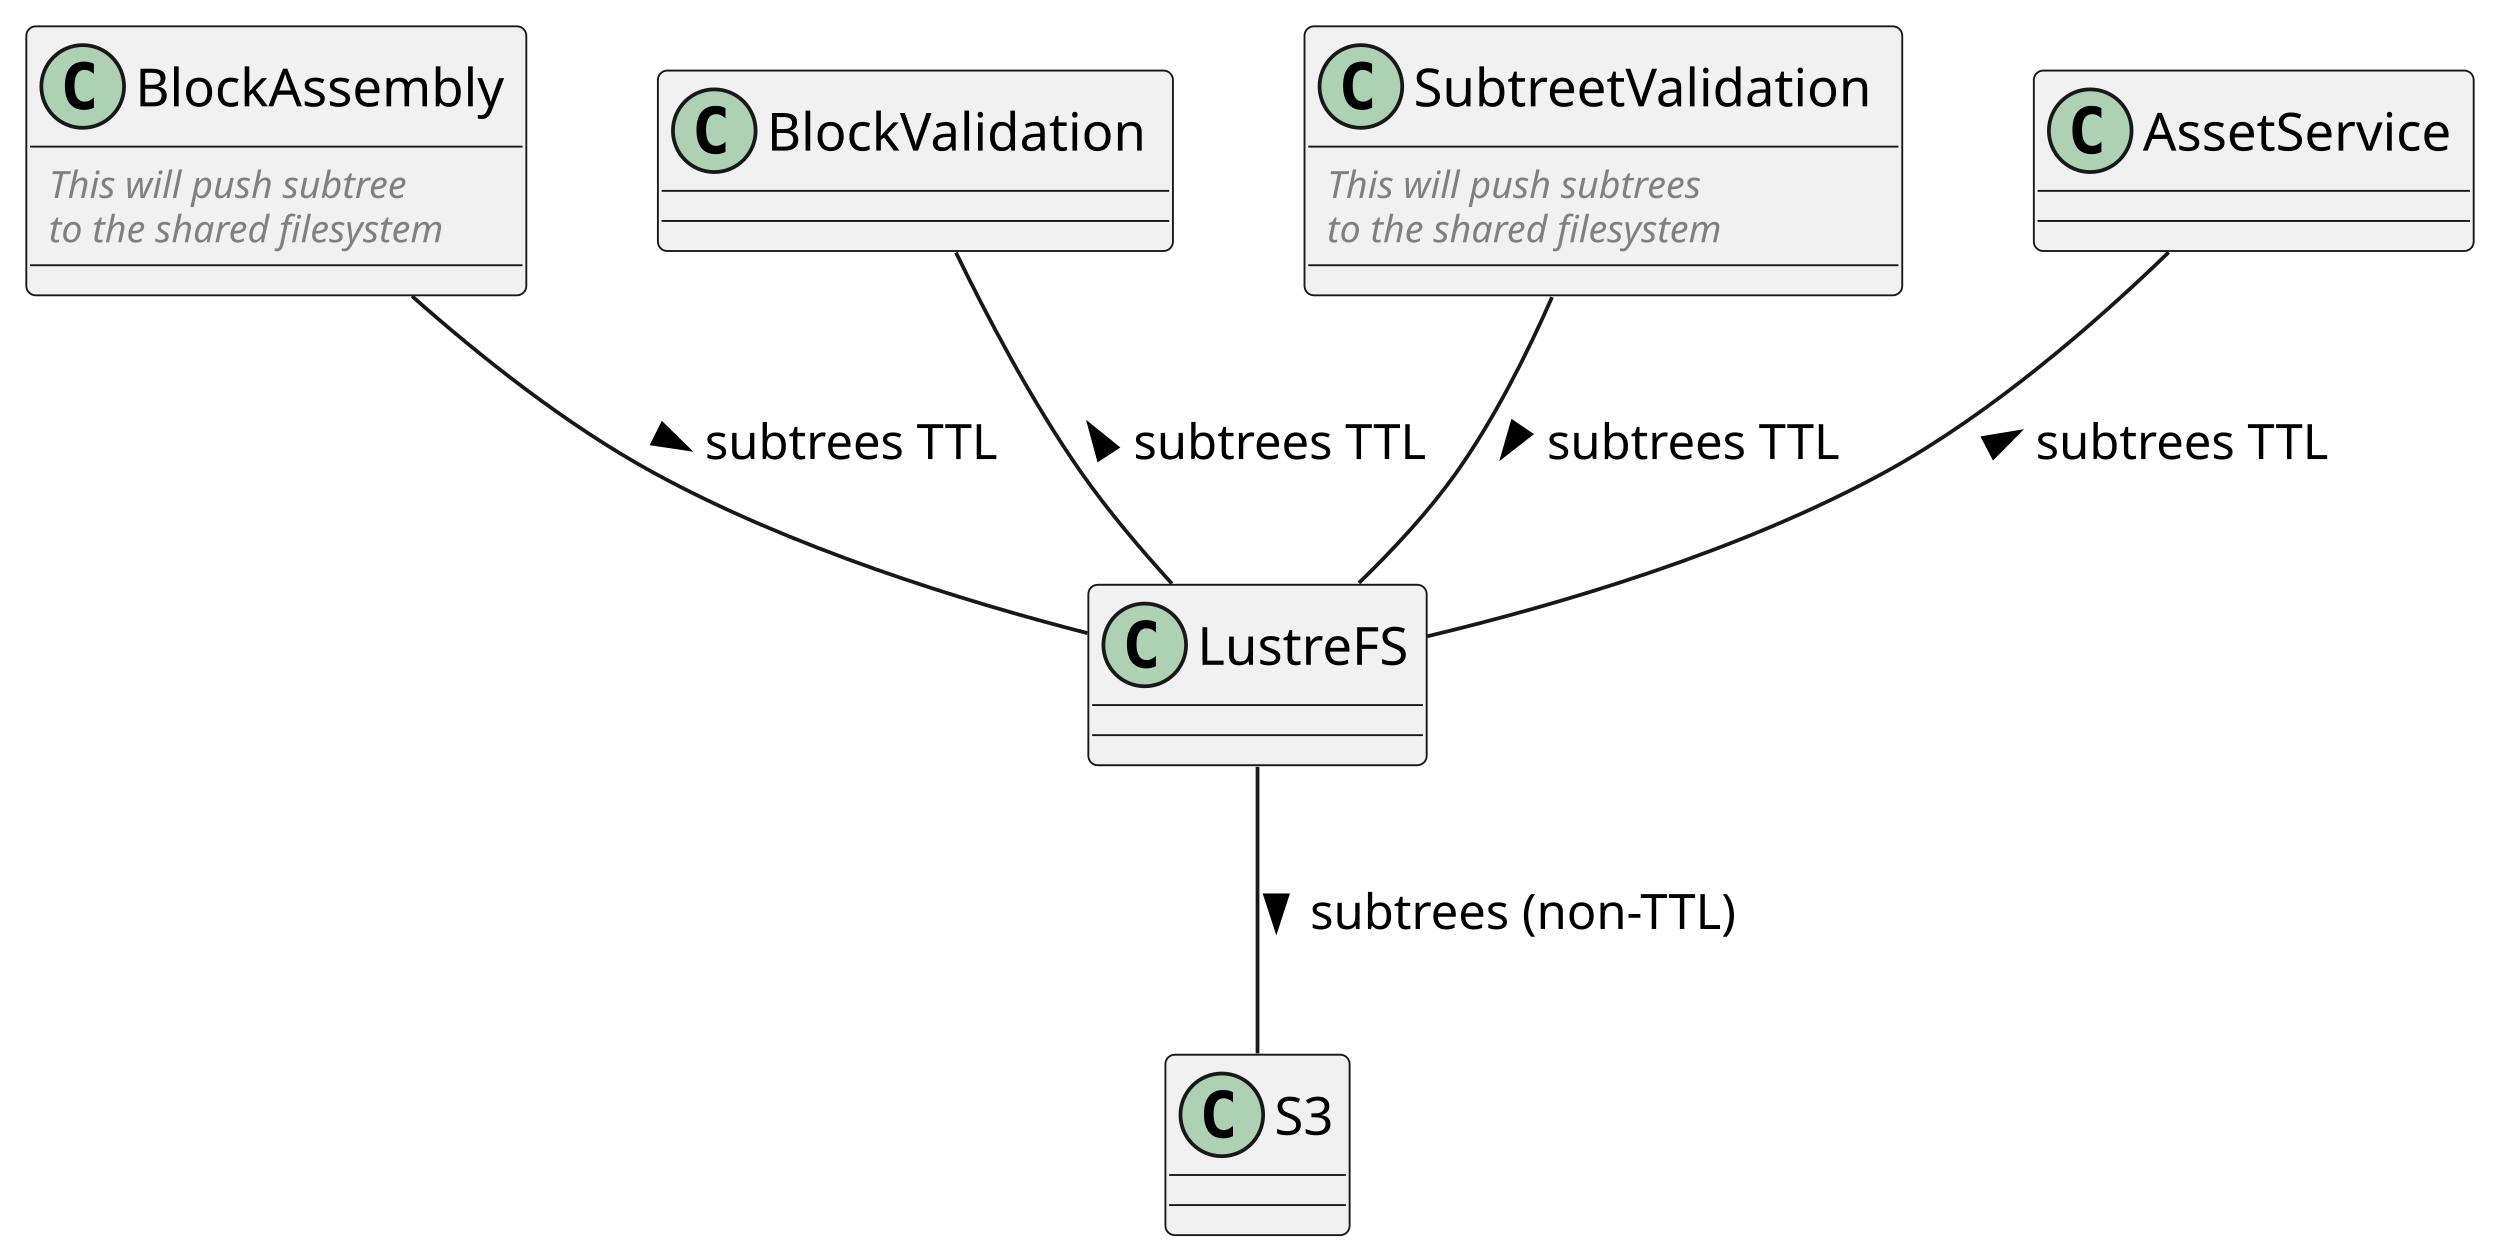
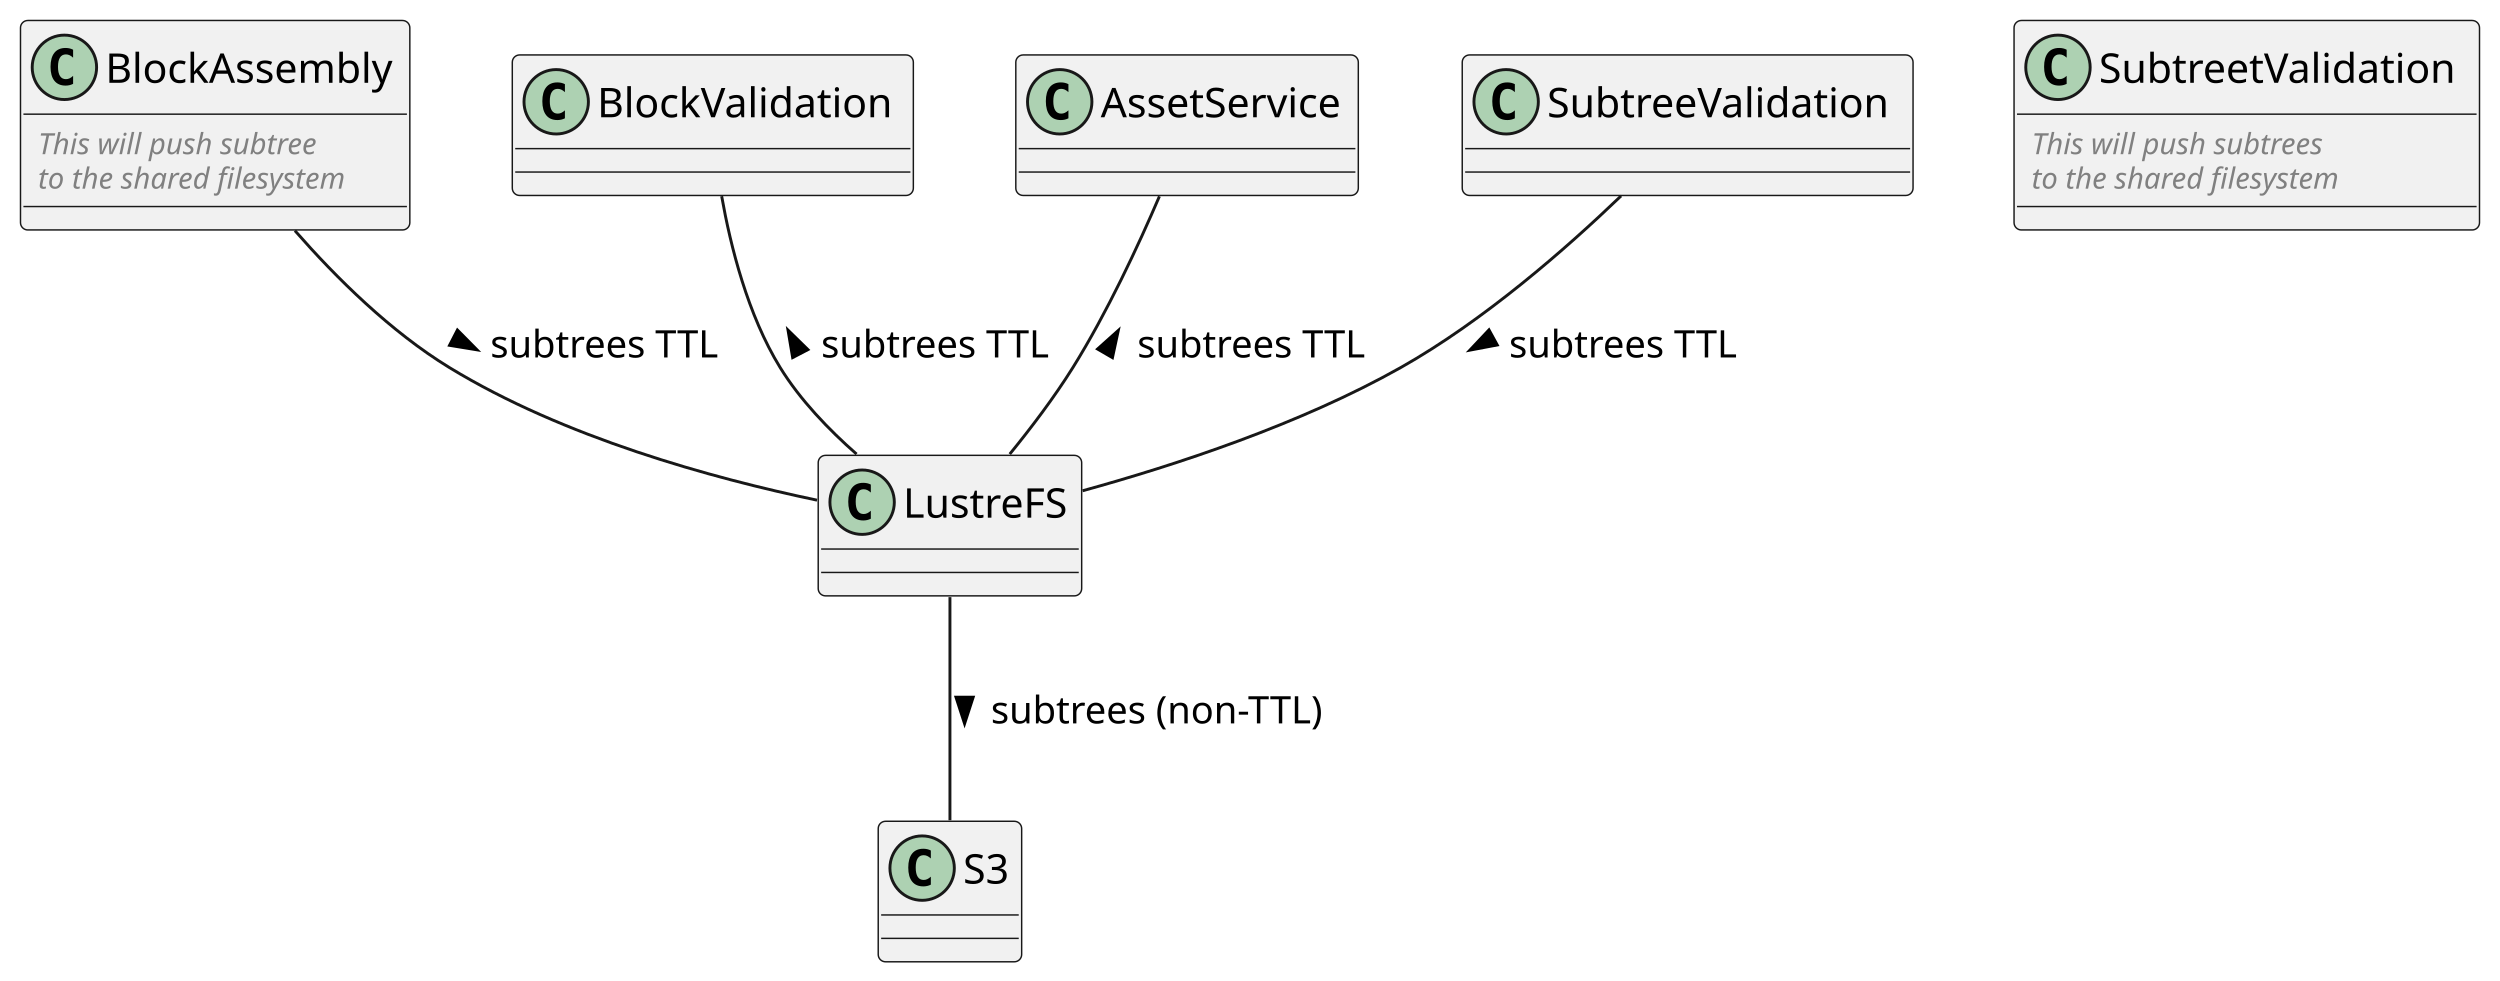
- <svg xmlns="http://www.w3.org/2000/svg" contentStyleType="text/css" height="335" preserveAspectRatio="none" viewBox="0 0 665 335" width="665" zoomAndPan="magnify">
-   <rect fill="#f1f1f1" height="71.555" rx="2.5" stroke="#181818" stroke-width=".5" width="133" x="7" y="7" />
-   <ellipse cx="22" cy="23" fill="#add1b2" rx="11" ry="11" stroke="#181818" />
-   <path d="m24.973 28.643q-.581.299-1.22.448-.639.149-1.345.149-2.507 0-3.827-1.652-1.32-1.652-1.32-4.773 0-3.129 1.32-4.781 1.32-1.652 3.827-1.652.706 0 1.353.149.647.149 1.212.448v2.723q-.631-.581-1.224-.851-.594-.27-1.224-.27-1.345 0-2.03 1.067-.685 1.067-.685 3.167 0 2.092.685 3.159.685 1.067 2.03 1.067.631 0 1.224-.27.594-.27 1.224-.851z" />
-   <text font-family="sans-serif" font-size="14" lengthAdjust="spacing" textLength="101" x="36" y="28.291">BlockAssembly</text>
-   <path d="m8 39h131" stroke="#181818" stroke-width=".5" />
-   <text fill="#808080" font-family="sans-serif" font-size="10" font-style="italic" lengthAdjust="spacing" textLength="106" x="13" y="52.668">This will push subtree</text>
-   <text fill="#808080" font-family="sans-serif" font-size="10" font-style="italic" lengthAdjust="spacing" textLength="118" x="13" y="64.445">to the shared filesystem</text>
-   <path d="m8 70.555h131" stroke="#181818" stroke-width=".5" />
-   <rect fill="#f1f1f1" height="48" rx="2.5" stroke="#181818" stroke-width=".5" width="137" x="175" y="18.77" />
-   <ellipse cx="190" cy="34.77" fill="#add1b2" rx="11" ry="11" stroke="#181818" />
-   <path d="m192.973 40.413q-.581.299-1.22.448-.639.149-1.345.149-2.507 0-3.827-1.652-1.32-1.652-1.32-4.773 0-3.129 1.32-4.781 1.32-1.652 3.827-1.652.706 0 1.353.149.647.149 1.212.448v2.723q-.631-.581-1.224-.851-.594-.27-1.224-.27-1.345 0-2.03 1.067-.685 1.067-.685 3.167 0 2.092.685 3.159.685 1.067 2.03 1.067.631 0 1.224-.27.594-.27 1.224-.851z" />
-   <text font-family="sans-serif" font-size="14" lengthAdjust="spacing" textLength="105" x="204" y="40.061">BlockValidation</text>
-   <g stroke="#181818">
-     <path d="m176 50.77h135" stroke-width=".5" />
-     <path d="m176 58.77h135" stroke-width=".5" />
-     <rect fill="#f1f1f1" height="71.555" rx="2.5" stroke-width=".5" width="159" x="347" y="7" />
-     <ellipse cx="362" cy="23" fill="#add1b2" rx="11" ry="11" />
+ <svg xmlns="http://www.w3.org/2000/svg" contentStyleType="text/css" height="335px" preserveAspectRatio="none" style="width:854px;height:335px;background:#FFFFFF;" version="1.1" viewBox="0 0 854 335" width="854px" zoomAndPan="magnify">
+   <defs />
+   <g>
+     <g id="elem_BlockAssembly">
+       <rect codeLine="3" fill="#F1F1F1" height="71.555" id="BlockAssembly" rx="2.5" ry="2.5" style="stroke:#181818;stroke-width:0.5;" width="133" x="7" y="7" />
+       <ellipse cx="22" cy="23" fill="#ADD1B2" rx="11" ry="11" style="stroke:#181818;stroke-width:1.0;" />
+       <path d="M24.973,28.643 Q24.392,28.942 23.753,29.091 Q23.114,29.241 22.408,29.241 Q19.901,29.241 18.581,27.589 Q17.262,25.937 17.262,22.816 Q17.262,19.686 18.581,18.035 Q19.901,16.383 22.408,16.383 Q23.114,16.383 23.761,16.532 Q24.409,16.682 24.973,16.98 L24.973,19.703 Q24.342,19.122 23.749,18.852 Q23.155,18.582 22.524,18.582 Q21.18,18.582 20.495,19.649 Q19.81,20.716 19.81,22.816 Q19.81,24.908 20.495,25.974 Q21.18,27.041 22.524,27.041 Q23.155,27.041 23.749,26.771 Q24.342,26.502 24.973,25.92 Z " fill="#000000" />
+       <text fill="#000000" font-family="sans-serif" font-size="14" lengthAdjust="spacing" textLength="101" x="36" y="28.291">BlockAssembly</text>
+       <line style="stroke:#181818;stroke-width:0.5;" x1="8" x2="139" y1="39" y2="39" />
+       <text fill="#808080" font-family="sans-serif" font-size="10" font-style="italic" lengthAdjust="spacing" textLength="106" x="13" y="52.668">This will push subtree</text>
+       <text fill="#808080" font-family="sans-serif" font-size="10" font-style="italic" lengthAdjust="spacing" textLength="118" x="13" y="64.445">to the shared filesystem</text>
+       <line style="stroke:#181818;stroke-width:0.5;" x1="8" x2="139" y1="70.555" y2="70.555" />
+     </g>
+     <g id="elem_BlockValidation">
+       <rect codeLine="8" fill="#F1F1F1" height="48" id="BlockValidation" rx="2.5" ry="2.5" style="stroke:#181818;stroke-width:0.5;" width="137" x="175" y="18.77" />
+       <ellipse cx="190" cy="34.77" fill="#ADD1B2" rx="11" ry="11" style="stroke:#181818;stroke-width:1.0;" />
+       <path d="M192.973,40.413 Q192.392,40.712 191.753,40.861 Q191.114,41.011 190.408,41.011 Q187.901,41.011 186.582,39.359 Q185.262,37.707 185.262,34.586 Q185.262,31.456 186.582,29.805 Q187.901,28.153 190.408,28.153 Q191.114,28.153 191.761,28.302 Q192.409,28.452 192.973,28.75 L192.973,31.473 Q192.342,30.892 191.749,30.622 Q191.155,30.352 190.524,30.352 Q189.18,30.352 188.495,31.419 Q187.81,32.486 187.81,34.586 Q187.81,36.678 188.495,37.744 Q189.18,38.811 190.524,38.811 Q191.155,38.811 191.749,38.541 Q192.342,38.272 192.973,37.69 Z " fill="#000000" />
+       <text fill="#000000" font-family="sans-serif" font-size="14" lengthAdjust="spacing" textLength="105" x="204" y="40.061">BlockValidation</text>
+       <line style="stroke:#181818;stroke-width:0.5;" x1="176" x2="311" y1="50.77" y2="50.77" />
+       <line style="stroke:#181818;stroke-width:0.5;" x1="176" x2="311" y1="58.77" y2="58.77" />
+     </g>
+     <g id="elem_SubtreetValidation">
+       <rect codeLine="11" fill="#F1F1F1" height="71.555" id="SubtreetValidation" rx="2.5" ry="2.5" style="stroke:#181818;stroke-width:0.5;" width="159" x="688" y="7" />
+       <ellipse cx="703" cy="23" fill="#ADD1B2" rx="11" ry="11" style="stroke:#181818;stroke-width:1.0;" />
+       <path d="M705.973,28.643 Q705.392,28.942 704.753,29.091 Q704.114,29.241 703.408,29.241 Q700.901,29.241 699.582,27.589 Q698.262,25.937 698.262,22.816 Q698.262,19.686 699.582,18.035 Q700.901,16.383 703.408,16.383 Q704.114,16.383 704.761,16.532 Q705.409,16.682 705.973,16.98 L705.973,19.703 Q705.342,19.122 704.749,18.852 Q704.155,18.582 703.524,18.582 Q702.18,18.582 701.495,19.649 Q700.81,20.716 700.81,22.816 Q700.81,24.908 701.495,25.974 Q702.18,27.041 703.524,27.041 Q704.155,27.041 704.749,26.771 Q705.342,26.502 705.973,25.92 Z " fill="#000000" />
+       <text fill="#000000" font-family="sans-serif" font-size="14" lengthAdjust="spacing" textLength="127" x="717" y="28.291">SubtreetValidation</text>
+       <line style="stroke:#181818;stroke-width:0.5;" x1="689" x2="846" y1="39" y2="39" />
+       <text fill="#808080" font-family="sans-serif" font-size="10" font-style="italic" lengthAdjust="spacing" textLength="111" x="694" y="52.668">This will push subtrees</text>
+       <text fill="#808080" font-family="sans-serif" font-size="10" font-style="italic" lengthAdjust="spacing" textLength="118" x="694" y="64.445">to the shared filesystem</text>
+       <line style="stroke:#181818;stroke-width:0.5;" x1="689" x2="846" y1="70.555" y2="70.555" />
+     </g>
+     <g id="elem_AssetService">
+       <rect codeLine="16" fill="#F1F1F1" height="48" id="AssetService" rx="2.5" ry="2.5" style="stroke:#181818;stroke-width:0.5;" width="117" x="347" y="18.77" />
+       <ellipse cx="362" cy="34.77" fill="#ADD1B2" rx="11" ry="11" style="stroke:#181818;stroke-width:1.0;" />
+       <path d="M364.973,40.413 Q364.392,40.712 363.753,40.861 Q363.114,41.011 362.408,41.011 Q359.901,41.011 358.582,39.359 Q357.262,37.707 357.262,34.586 Q357.262,31.456 358.582,29.805 Q359.901,28.153 362.408,28.153 Q363.114,28.153 363.761,28.302 Q364.409,28.452 364.973,28.75 L364.973,31.473 Q364.342,30.892 363.749,30.622 Q363.155,30.352 362.524,30.352 Q361.18,30.352 360.495,31.419 Q359.81,32.486 359.81,34.586 Q359.81,36.678 360.495,37.744 Q361.18,38.811 362.524,38.811 Q363.155,38.811 363.749,38.541 Q364.342,38.272 364.973,37.69 Z " fill="#000000" />
+       <text fill="#000000" font-family="sans-serif" font-size="14" lengthAdjust="spacing" textLength="85" x="376" y="40.061">AssetService</text>
+       <line style="stroke:#181818;stroke-width:0.5;" x1="348" x2="463" y1="50.77" y2="50.77" />
+       <line style="stroke:#181818;stroke-width:0.5;" x1="348" x2="463" y1="58.77" y2="58.77" />
+     </g>
+     <g id="elem_LustreFS">
+       <rect codeLine="19" fill="#F1F1F1" height="48" id="LustreFS" rx="2.5" ry="2.5" style="stroke:#181818;stroke-width:0.5;" width="90" x="279.5" y="155.55" />
+       <ellipse cx="294.5" cy="171.55" fill="#ADD1B2" rx="11" ry="11" style="stroke:#181818;stroke-width:1.0;" />
+       <path d="M297.473,177.193 Q296.892,177.492 296.253,177.641 Q295.614,177.791 294.908,177.791 Q292.401,177.791 291.082,176.139 Q289.762,174.487 289.762,171.366 Q289.762,168.237 291.082,166.585 Q292.401,164.933 294.908,164.933 Q295.614,164.933 296.261,165.082 Q296.909,165.232 297.473,165.53 L297.473,168.253 Q296.842,167.672 296.249,167.402 Q295.655,167.132 295.024,167.132 Q293.68,167.132 292.995,168.199 Q292.31,169.266 292.31,171.366 Q292.31,173.458 292.995,174.524 Q293.68,175.591 295.024,175.591 Q295.655,175.591 296.249,175.321 Q296.842,175.052 297.473,174.47 Z " fill="#000000" />
+       <text fill="#000000" font-family="sans-serif" font-size="14" lengthAdjust="spacing" textLength="58" x="308.5" y="176.841">LustreFS</text>
+       <line style="stroke:#181818;stroke-width:0.5;" x1="280.5" x2="368.5" y1="187.55" y2="187.55" />
+       <line style="stroke:#181818;stroke-width:0.5;" x1="280.5" x2="368.5" y1="195.55" y2="195.55" />
+     </g>
+     <g id="elem_S3">
+       <rect codeLine="22" fill="#F1F1F1" height="48" id="S3" rx="2.5" ry="2.5" style="stroke:#181818;stroke-width:0.5;" width="49" x="300" y="280.55" />
+       <ellipse cx="315" cy="296.55" fill="#ADD1B2" rx="11" ry="11" style="stroke:#181818;stroke-width:1.0;" />
+       <path d="M317.973,302.193 Q317.392,302.492 316.753,302.641 Q316.114,302.791 315.408,302.791 Q312.901,302.791 311.582,301.139 Q310.262,299.487 310.262,296.366 Q310.262,293.236 311.582,291.585 Q312.901,289.933 315.408,289.933 Q316.114,289.933 316.761,290.082 Q317.409,290.232 317.973,290.531 L317.973,293.253 Q317.342,292.672 316.749,292.402 Q316.155,292.132 315.524,292.132 Q314.18,292.132 313.495,293.199 Q312.81,294.266 312.81,296.366 Q312.81,298.458 313.495,299.524 Q314.18,300.591 315.524,300.591 Q316.155,300.591 316.749,300.321 Q317.342,300.051 317.973,299.47 Z " fill="#000000" />
+       <text fill="#000000" font-family="sans-serif" font-size="14" lengthAdjust="spacing" textLength="17" x="329" y="301.841">S3</text>
+       <line style="stroke:#181818;stroke-width:0.5;" x1="301" x2="348" y1="312.55" y2="312.55" />
+       <line style="stroke:#181818;stroke-width:0.5;" x1="301" x2="348" y1="320.55" y2="320.55" />
+     </g>
+     <g id="elem_SubtreeValidation">
+       <rect fill="#F1F1F1" height="48" id="SubtreeValidation" rx="2.5" ry="2.5" style="stroke:#181818;stroke-width:0.5;" width="154" x="499.5" y="18.77" />
+       <ellipse cx="514.5" cy="34.77" fill="#ADD1B2" rx="11" ry="11" style="stroke:#181818;stroke-width:1.0;" />
+       <path d="M517.473,40.413 Q516.892,40.712 516.253,40.861 Q515.614,41.011 514.908,41.011 Q512.401,41.011 511.082,39.359 Q509.762,37.707 509.762,34.586 Q509.762,31.456 511.082,29.805 Q512.401,28.153 514.908,28.153 Q515.614,28.153 516.261,28.302 Q516.909,28.452 517.473,28.75 L517.473,31.473 Q516.842,30.892 516.249,30.622 Q515.655,30.352 515.024,30.352 Q513.68,30.352 512.995,31.419 Q512.31,32.486 512.31,34.586 Q512.31,36.678 512.995,37.744 Q513.68,38.811 515.024,38.811 Q515.655,38.811 516.249,38.541 Q516.842,38.272 517.473,37.69 Z " fill="#000000" />
+       <text fill="#000000" font-family="sans-serif" font-size="14" lengthAdjust="spacing" textLength="122" x="528.5" y="40.061">SubtreeValidation</text>
+       <line style="stroke:#181818;stroke-width:0.5;" x1="500.5" x2="652.5" y1="50.77" y2="50.77" />
+       <line style="stroke:#181818;stroke-width:0.5;" x1="500.5" x2="652.5" y1="58.77" y2="58.77" />
+     </g>
+     <g id="link_BlockAssembly_LustreFS">
+       <path codeLine="24" d="M100.74,78.79 C114.94,95 133.5,113.33 153.5,125.55 C192.49,149.37 243.08,163.31 279.1,170.86 " fill="none" id="BlockAssembly-LustreFS" style="stroke:#181818;stroke-width:1.0;" />
+       <polygon fill="#000000" points="162.943,119.499,156.254,112.738,153.558,117.961,162.943,119.499" style="stroke:#000000;stroke-width:1.0;" />
+       <text fill="#000000" font-family="sans-serif" font-size="13" lengthAdjust="spacing" textLength="81" x="167.5" y="122.118">subtrees TTL</text>
+     </g>
+     <g id="link_BlockValidation_LustreFS">
+       <path codeLine="25" d="M246.52,67.01 C249.56,84.18 255.44,107.6 266.5,125.55 C273.3,136.58 283.04,146.72 292.6,155.12 " fill="none" id="BlockValidation-LustreFS" style="stroke:#181818;stroke-width:1.0;" />
+       <polygon fill="#000000" points="269.183,112.775,270.77,122.152,275.979,119.428,269.183,112.775" style="stroke:#000000;stroke-width:1.0;" />
+       <text fill="#000000" font-family="sans-serif" font-size="13" lengthAdjust="spacing" textLength="81" x="280.5" y="122.118">subtrees TTL</text>
+     </g>
+     <g id="link_SubtreeValidation_LustreFS">
+       <path codeLine="26" d="M553.76,66.92 C534.98,84.96 506.87,109.55 478.5,125.55 C444.14,144.92 401.5,158.92 369.8,167.65 " fill="none" id="SubtreeValidation-LustreFS" style="stroke:#181818;stroke-width:1.0;" />
+       <polygon fill="#000000" points="502.114,119.607,511.459,117.84,508.637,112.685,502.114,119.607" style="stroke:#000000;stroke-width:1.0;" />
+       <text fill="#000000" font-family="sans-serif" font-size="13" lengthAdjust="spacing" textLength="81" x="515.5" y="122.118">subtrees TTL</text>
+     </g>
+     <g id="link_AssetService_LustreFS">
+       <path codeLine="27" d="M396.06,67.06 C388.87,83.83 378.23,106.73 366.5,125.55 C360.16,135.71 352.21,146.19 344.93,155.12 " fill="none" id="AssetService-LustreFS" style="stroke:#181818;stroke-width:1.0;" />
+       <polygon fill="#000000" points="382.011,112.881,374.927,119.228,380.01,122.179,382.011,112.881" style="stroke:#000000;stroke-width:1.0;" />
+       <text fill="#000000" font-family="sans-serif" font-size="13" lengthAdjust="spacing" textLength="81" x="388.5" y="122.118">subtrees TTL</text>
+     </g>
+     <g id="link_LustreFS_S3">
+       <path codeLine="28" d="M324.5,203.97 C324.5,225.86 324.5,258.35 324.5,280.21 " fill="none" id="LustreFS-S3" style="stroke:#181818;stroke-width:1.0;" />
+       <polygon fill="#000000" points="329.5,247.205,332.439,238.16,326.561,238.16,329.5,247.205" style="stroke:#000000;stroke-width:1.0;" />
+       <text fill="#000000" font-family="sans-serif" font-size="13" lengthAdjust="spacing" textLength="121" x="338.5" y="247.118">subtrees (non-TTL)</text>
+     </g>
  </g>
-   <path d="m364.973 28.643q-.581.299-1.22.448-.639.149-1.345.149-2.507 0-3.827-1.652-1.32-1.652-1.32-4.773 0-3.129 1.32-4.781 1.32-1.652 3.827-1.652.706 0 1.353.149.647.149 1.212.448v2.723q-.631-.581-1.224-.851-.594-.27-1.224-.27-1.345 0-2.03 1.067-.685 1.067-.685 3.167 0 2.092.685 3.159.685 1.067 2.03 1.067.631 0 1.224-.27.594-.27 1.224-.851z" />
-   <text font-family="sans-serif" font-size="14" lengthAdjust="spacing" textLength="127" x="376" y="28.291">SubtreetValidation</text>
-   <path d="m348 39h157" stroke="#181818" stroke-width=".5" />
-   <text fill="#808080" font-family="sans-serif" font-size="10" font-style="italic" lengthAdjust="spacing" textLength="111" x="353" y="52.668">This will push subtrees</text>
-   <text fill="#808080" font-family="sans-serif" font-size="10" font-style="italic" lengthAdjust="spacing" textLength="118" x="353" y="64.445">to the shared filesystem</text>
-   <path d="m348 70.555h157" stroke="#181818" stroke-width=".5" />
-   <rect fill="#f1f1f1" height="48" rx="2.5" stroke="#181818" stroke-width=".5" width="117" x="541" y="18.77" />
-   <ellipse cx="556" cy="34.77" fill="#add1b2" rx="11" ry="11" stroke="#181818" />
-   <path d="m558.973 40.413q-.581.299-1.22.448-.639.149-1.345.149-2.507 0-3.827-1.652-1.32-1.652-1.32-4.773 0-3.129 1.32-4.781 1.32-1.652 3.827-1.652.706 0 1.353.149.647.149 1.212.448v2.723q-.631-.581-1.224-.851-.594-.27-1.224-.27-1.345 0-2.03 1.067-.685 1.067-.685 3.167 0 2.092.685 3.159.685 1.067 2.03 1.067.631 0 1.224-.27.594-.27 1.224-.851z" />
-   <text font-family="sans-serif" font-size="14" lengthAdjust="spacing" textLength="85" x="570" y="40.061">AssetService</text>
-   <path d="m542 50.77h115" stroke="#181818" stroke-width=".5" />
-   <path d="m542 58.77h115" stroke="#181818" stroke-width=".5" />
-   <rect fill="#f1f1f1" height="48" rx="2.5" stroke="#181818" stroke-width=".5" width="90" x="289.5" y="155.55" />
-   <ellipse cx="304.5" cy="171.55" fill="#add1b2" rx="11" ry="11" stroke="#181818" />
-   <path d="m307.473 177.193q-.581.299-1.22.448-.639.149-1.345.149-2.507 0-3.827-1.652-1.32-1.652-1.32-4.773 0-3.129 1.32-4.781 1.32-1.652 3.827-1.652.706 0 1.353.149.647.149 1.212.448v2.723q-.631-.581-1.224-.851-.594-.27-1.224-.27-1.345 0-2.03 1.067-.685 1.067-.685 3.167 0 2.092.685 3.159.685 1.067 2.03 1.067.631 0 1.224-.27.594-.27 1.224-.851z" />
-   <text font-family="sans-serif" font-size="14" lengthAdjust="spacing" textLength="58" x="318.5" y="176.841">LustreFS</text>
-   <path d="m290.5 187.55h88" stroke="#181818" stroke-width=".5" />
-   <path d="m290.5 195.55h88" stroke="#181818" stroke-width=".5" />
-   <rect fill="#f1f1f1" height="48" rx="2.5" stroke="#181818" stroke-width=".5" width="49" x="310" y="280.55" />
-   <ellipse cx="325" cy="296.55" fill="#add1b2" rx="11" ry="11" stroke="#181818" />
-   <path d="m327.973 302.193q-.581.299-1.22.448-.639.149-1.345.149-2.507 0-3.827-1.652-1.32-1.652-1.32-4.773 0-3.129 1.32-4.781 1.32-1.652 3.827-1.652.706 0 1.353.149.647.149 1.212.448v2.723q-.631-.581-1.224-.851-.594-.27-1.224-.27-1.345 0-2.03 1.067-.685 1.067-.685 3.167 0 2.092.685 3.159.685 1.067 2.03 1.067.631 0 1.224-.27.594-.27 1.224-.851z" />
-   <text font-family="sans-serif" font-size="14" lengthAdjust="spacing" textLength="17" x="339" y="301.841">S3</text>
-   <path d="m311 312.55h47" stroke="#181818" stroke-width=".5" />
-   <path d="m311 320.55h47" stroke="#181818" stroke-width=".5" />
-   <path d="m109.58 78.76c18.05 16 40.91 34.17 63.92 46.79 36.76 20.17 82.49 34.31 115.8 42.88" fill="none" stroke="#181818" />
-   <path d="m182.974 119.438-6.782-6.668-2.624 5.26z" stroke="#000" />
-   <text font-family="sans-serif" font-size="13" lengthAdjust="spacing" textLength="81" x="187.5" y="122.118">subtrees TTL</text>
-   <path d="m254.28 67.17c8.18 16.83 20.21 39.74 33.22 58.38 7.18 10.29 16.1 20.79 24.23 29.7" fill="none" stroke="#181818" />
-   <path d="m289.768 113.017 2.48 9.181 4.923-3.211z" stroke="#000" />
-   <text font-family="sans-serif" font-size="13" lengthAdjust="spacing" textLength="81" x="301.5" y="122.118">subtrees TTL</text>
-   <path d="m412.84 79.04c-6.59 14.98-15.26 32.25-25.34 46.51-7.43 10.52-17.05 20.83-26.04 29.52" fill="none" stroke="#181818" />
-   <path d="m399.7 121.348 7.5-5.849-4.87-3.291z" stroke="#000" />
-   <text font-family="sans-serif" font-size="13" lengthAdjust="spacing" textLength="81" x="411.5" y="122.118">subtrees TTL</text>
-   <path d="m576.87 67.11c-18.73 18.14-46.8 42.78-75.37 58.44-38.68 21.2-87.12 35.39-121.85 43.7" fill="none" stroke="#181818" />
-   <path d="m536.94 114.906-9.383 1.55 2.703 5.219z" stroke="#000" />
-   <text font-family="sans-serif" font-size="13" lengthAdjust="spacing" textLength="81" x="541.5" y="122.118">subtrees TTL</text>
-   <path d="m334.5 203.97v76.24" fill="none" stroke="#181818" />
-   <path d="m339.5 247.205 2.939-9.045h-5.878z" stroke="#000" />
-   <text font-family="sans-serif" font-size="13" lengthAdjust="spacing" textLength="121" x="348.5" y="247.118">subtrees (non-TTL)</text>
</svg>
